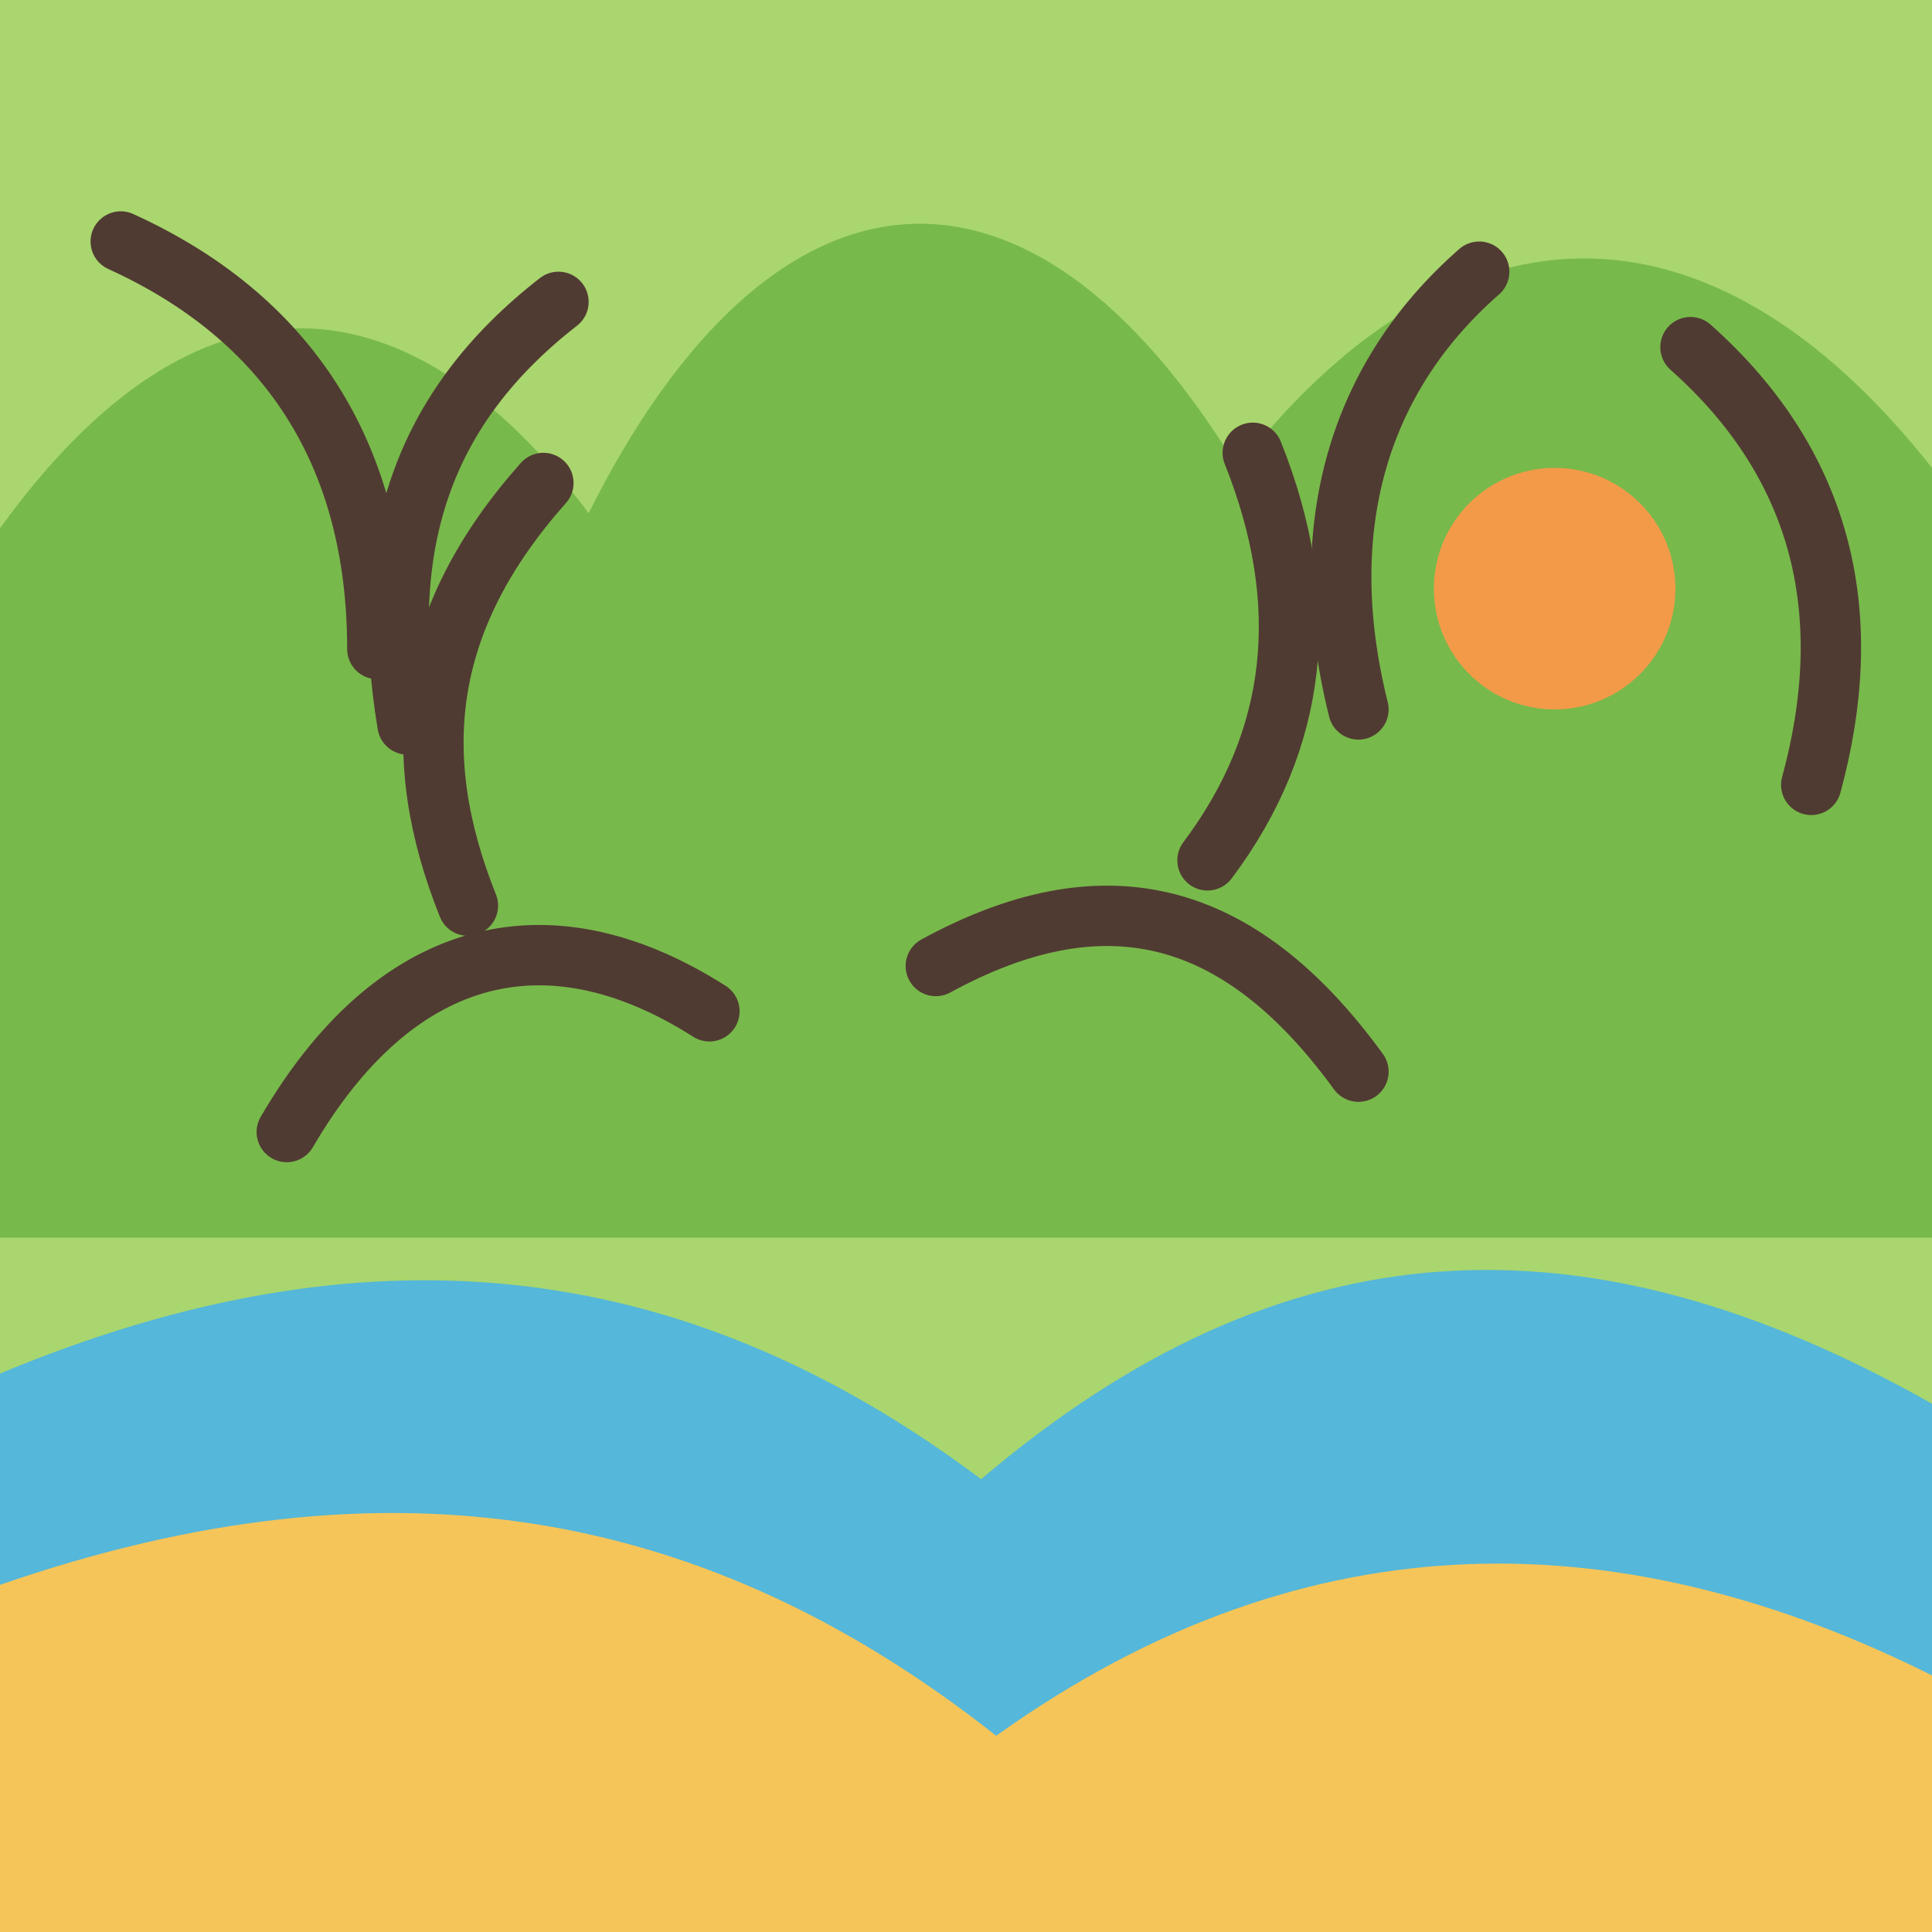
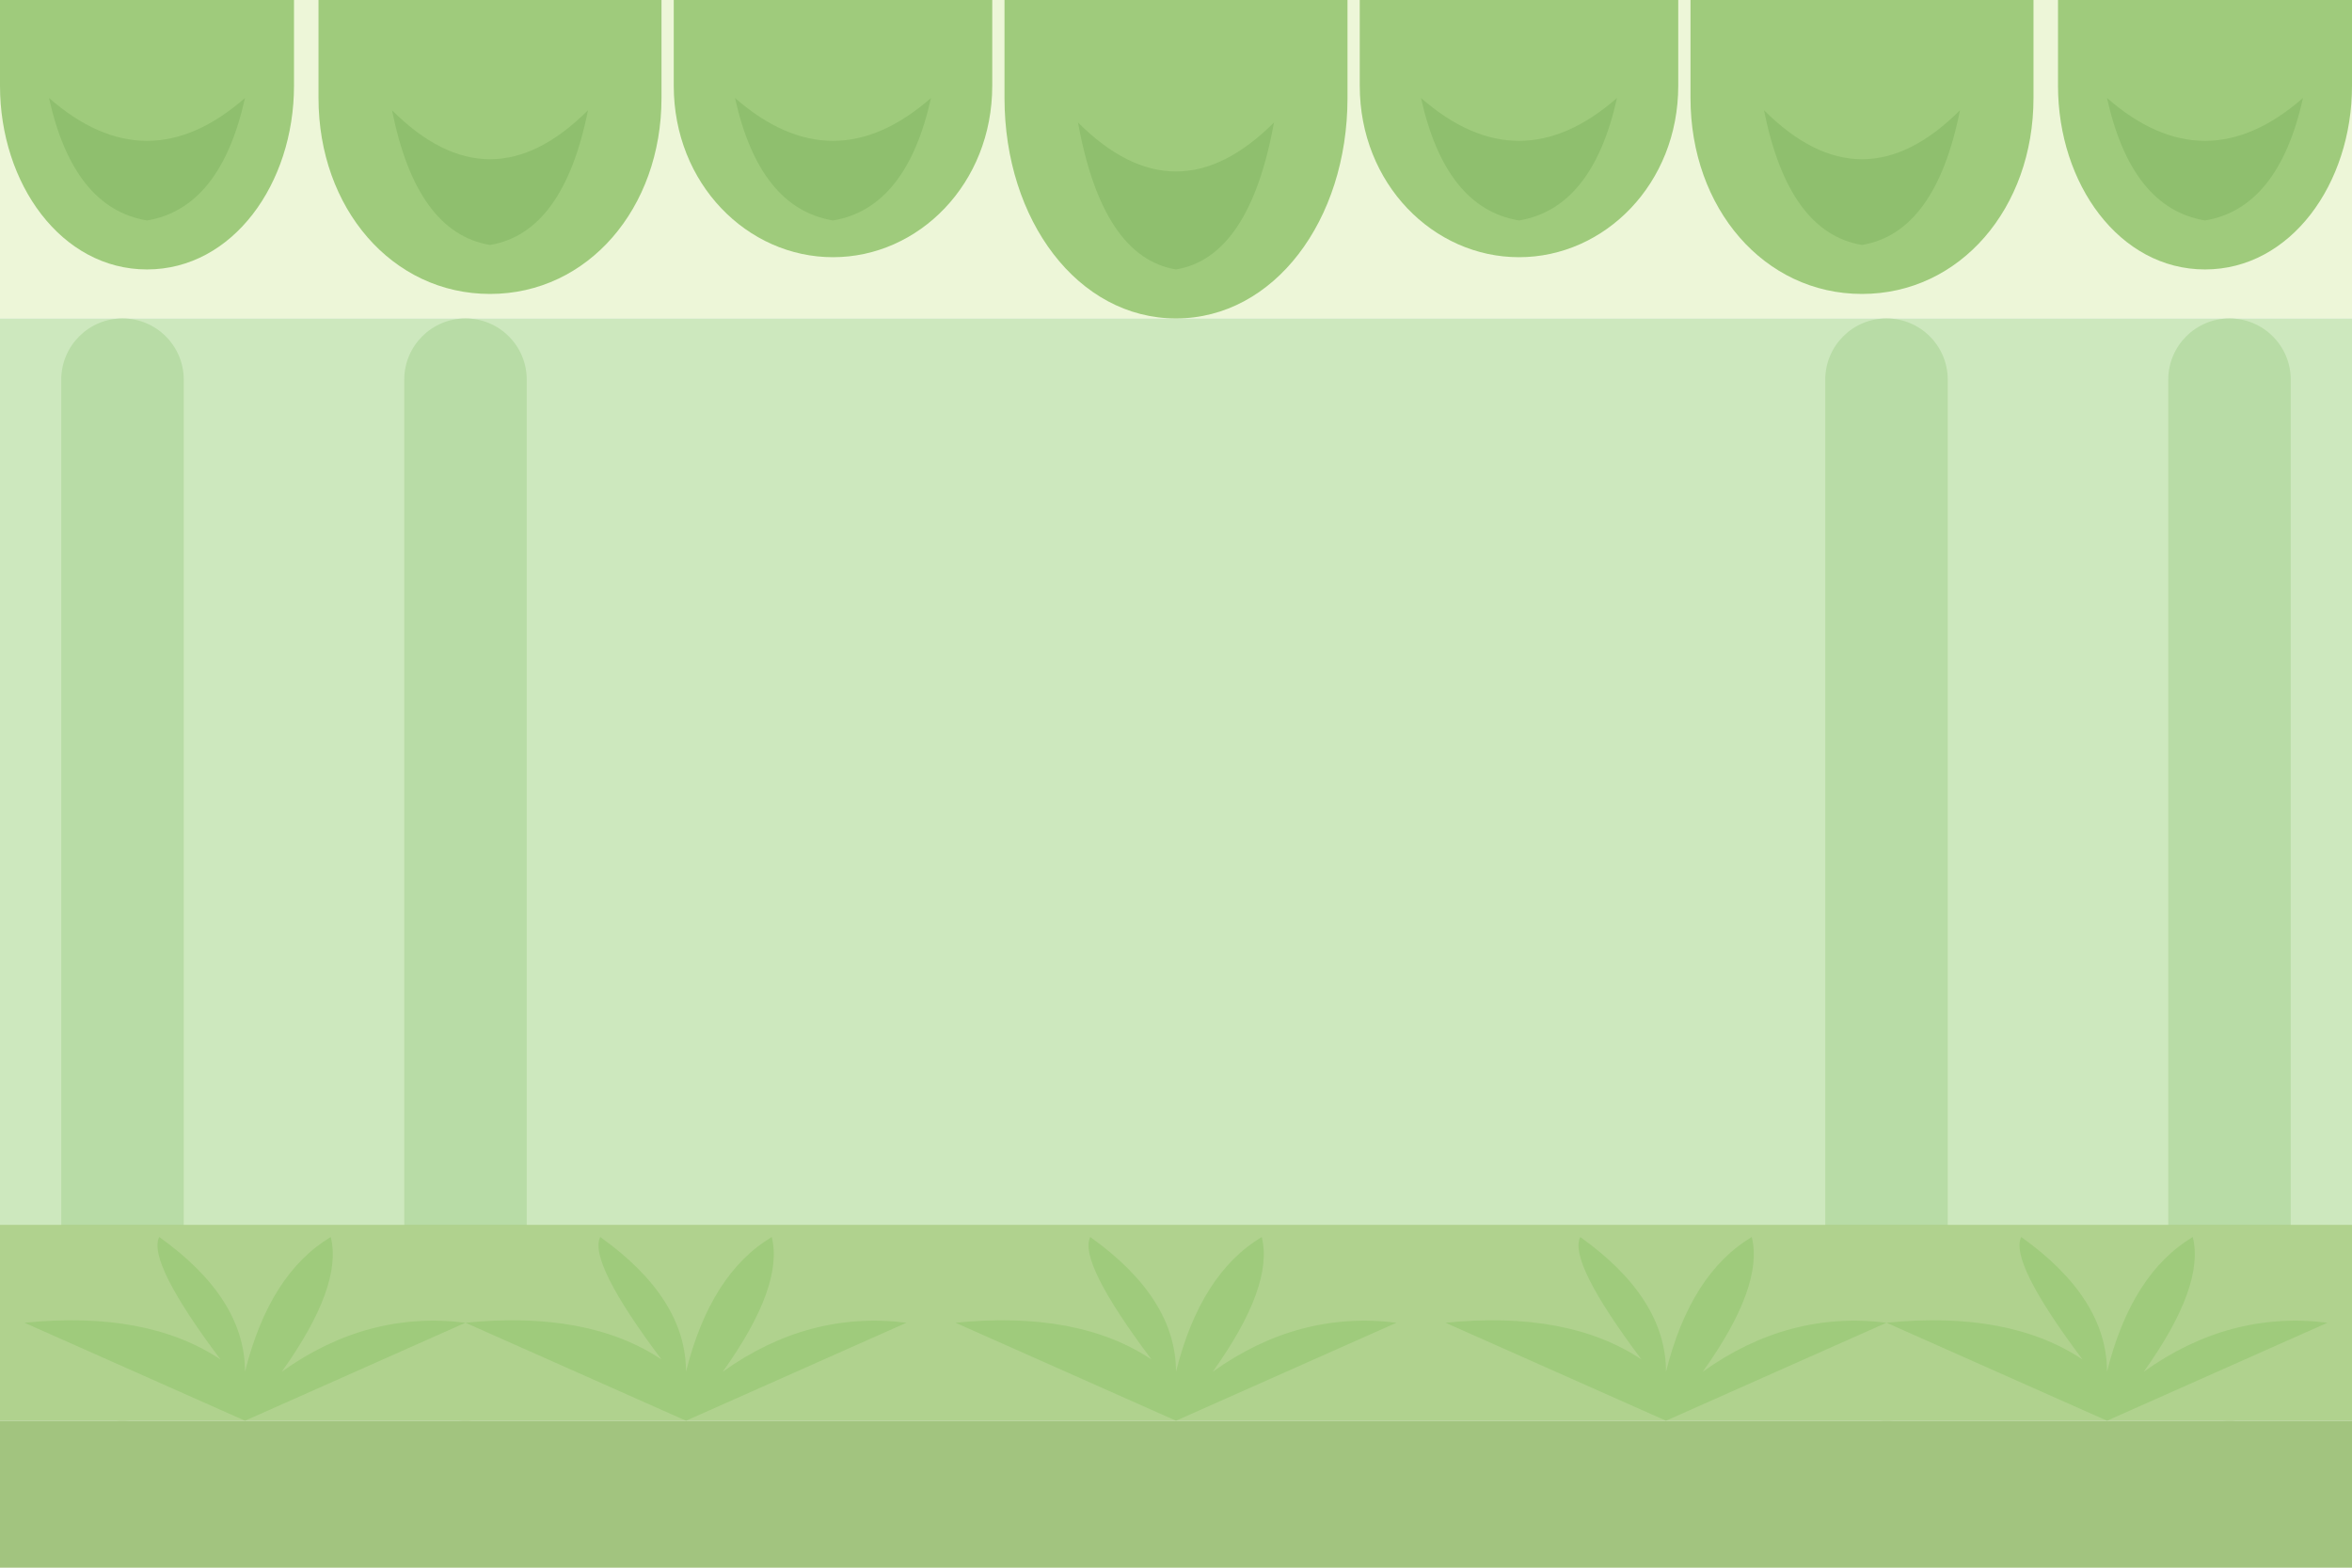
- <svg xmlns="http://www.w3.org/2000/svg" viewBox="0 0 128 128">
-   <path fill="#A9D66E" d="M0 0h128v128H0z" />
-   <path fill="#78B94B" d="M0 35c13-18 27-17 39-1 12-24 29-26 43-3 14-18 31-19 46 0v51H0Z" />
-   <path fill="#55B7D9" d="M0 91c24-10 45-8 65 7 20-17 40-18 63-5v35H0Z" />
-   <path fill="#F5C55A" d="M0 105c26-9 47-5 66 10 21-15 42-14 62-4v17H0Z" />
-   <g fill="none" stroke="#503B32" stroke-width="4" stroke-linecap="round">
-     <path d="M8 16c11 5 17 14 17 27m12-23c-9 7-12 16-10 28m71-30c-8 7-11 17-8 29m22-24c9 8 11 18 8 29" />
-     <path d="M19 75c7-12 17-15 28-8M31 60c-4-10-3-19 5-28m54 39c-8-11-17-13-28-7m18-7c6-8 7-17 3-27" />
-   </g>
-   <circle fill="#F39A49" cx="103" cy="39" r="8" />
+ <svg xmlns="http://www.w3.org/2000/svg" viewBox="0 0 192 128">
+   <rect x="0" y="0" width="192" height="26" fill="#EDF6D8" />
+   <rect x="0" y="26" width="192" height="74" fill="#CDE8BE" />
+   <rect x="5" y="26" width="10" height="90" rx="5" fill="#B8DCA6" />
+   <rect x="33" y="26" width="10" height="90" rx="5" fill="#B8DCA6" />
+   <rect x="149" y="26" width="10" height="90" rx="5" fill="#B8DCA6" />
+   <rect x="177" y="26" width="10" height="90" rx="5" fill="#B8DCA6" />
+   <path d="M0 0H24V7C24 15 19 22 12 22S0 15 0 7Z" fill="#9FCB7C" />
+   <path d="M26 0H54V8C54 17 48 24 40 24S26 17 26 8Z" fill="#9FCB7C" />
+   <path d="M55 0H81V7C81 15 75 21 68 21S55 15 55 7Z" fill="#9FCB7C" />
+   <path d="M82 0H110V8C110 18 104 26 96 26S82 18 82 8Z" fill="#9FCB7C" />
+   <path d="M111 0H137V7C137 15 131 21 124 21S111 15 111 7Z" fill="#9FCB7C" />
+   <path d="M138 0H166V8C166 17 160 24 152 24S138 17 138 8Z" fill="#9FCB7C" />
+   <path d="M168 0H192V7C192 15 187 22 180 22S168 15 168 7Z" fill="#9FCB7C" />
+   <path d="M4 8Q12 15 20 8Q18 17 12 18Q6 17 4 8Z" fill="#8FBF6E" />
+   <path d="M32 9Q40 17 48 9Q46 19 40 20Q34 19 32 9Z" fill="#8FBF6E" />
+   <path d="M60 8Q68 15 76 8Q74 17 68 18Q62 17 60 8Z" fill="#8FBF6E" />
+   <path d="M88 10Q96 18 104 10Q102 21 96 22Q90 21 88 10Z" fill="#8FBF6E" />
+   <path d="M116 8Q124 15 132 8Q130 17 124 18Q118 17 116 8Z" fill="#8FBF6E" />
+   <path d="M144 9Q152 17 160 9Q158 19 152 20Q146 19 144 9Z" fill="#8FBF6E" />
+   <path d="M172 8Q180 15 188 8Q186 17 180 18Q174 17 172 8Z" fill="#8FBF6E" />
+   <rect x="0" y="100" width="192" height="16" fill="#B0D28E" />
+   <path d="M20 116L2 108Q12 107 18 111Q12 103 13 101Q20 106 20 112Q22 104 27 101Q28 105 23 112Q30 107 38 108Z" fill="#9FCB7C" />
+   <path d="M56 116L38 108Q48 107 54 111Q48 103 49 101Q56 106 56 112Q58 104 63 101Q64 105 59 112Q66 107 74 108Z" fill="#9FCB7C" />
+   <path d="M96 116L78 108Q88 107 94 111Q88 103 89 101Q96 106 96 112Q98 104 103 101Q104 105 99 112Q106 107 114 108Z" fill="#9FCB7C" />
+   <path d="M136 116L118 108Q128 107 134 111Q128 103 129 101Q136 106 136 112Q138 104 143 101Q144 105 139 112Q146 107 154 108Z" fill="#9FCB7C" />
+   <path d="M172 116L154 108Q164 107 170 111Q164 103 165 101Q172 106 172 112Q174 104 179 101Q180 105 175 112Q182 107 190 108Z" fill="#9FCB7C" />
+   <rect x="0" y="116" width="192" height="12" fill="#A2C47F" />
</svg>
